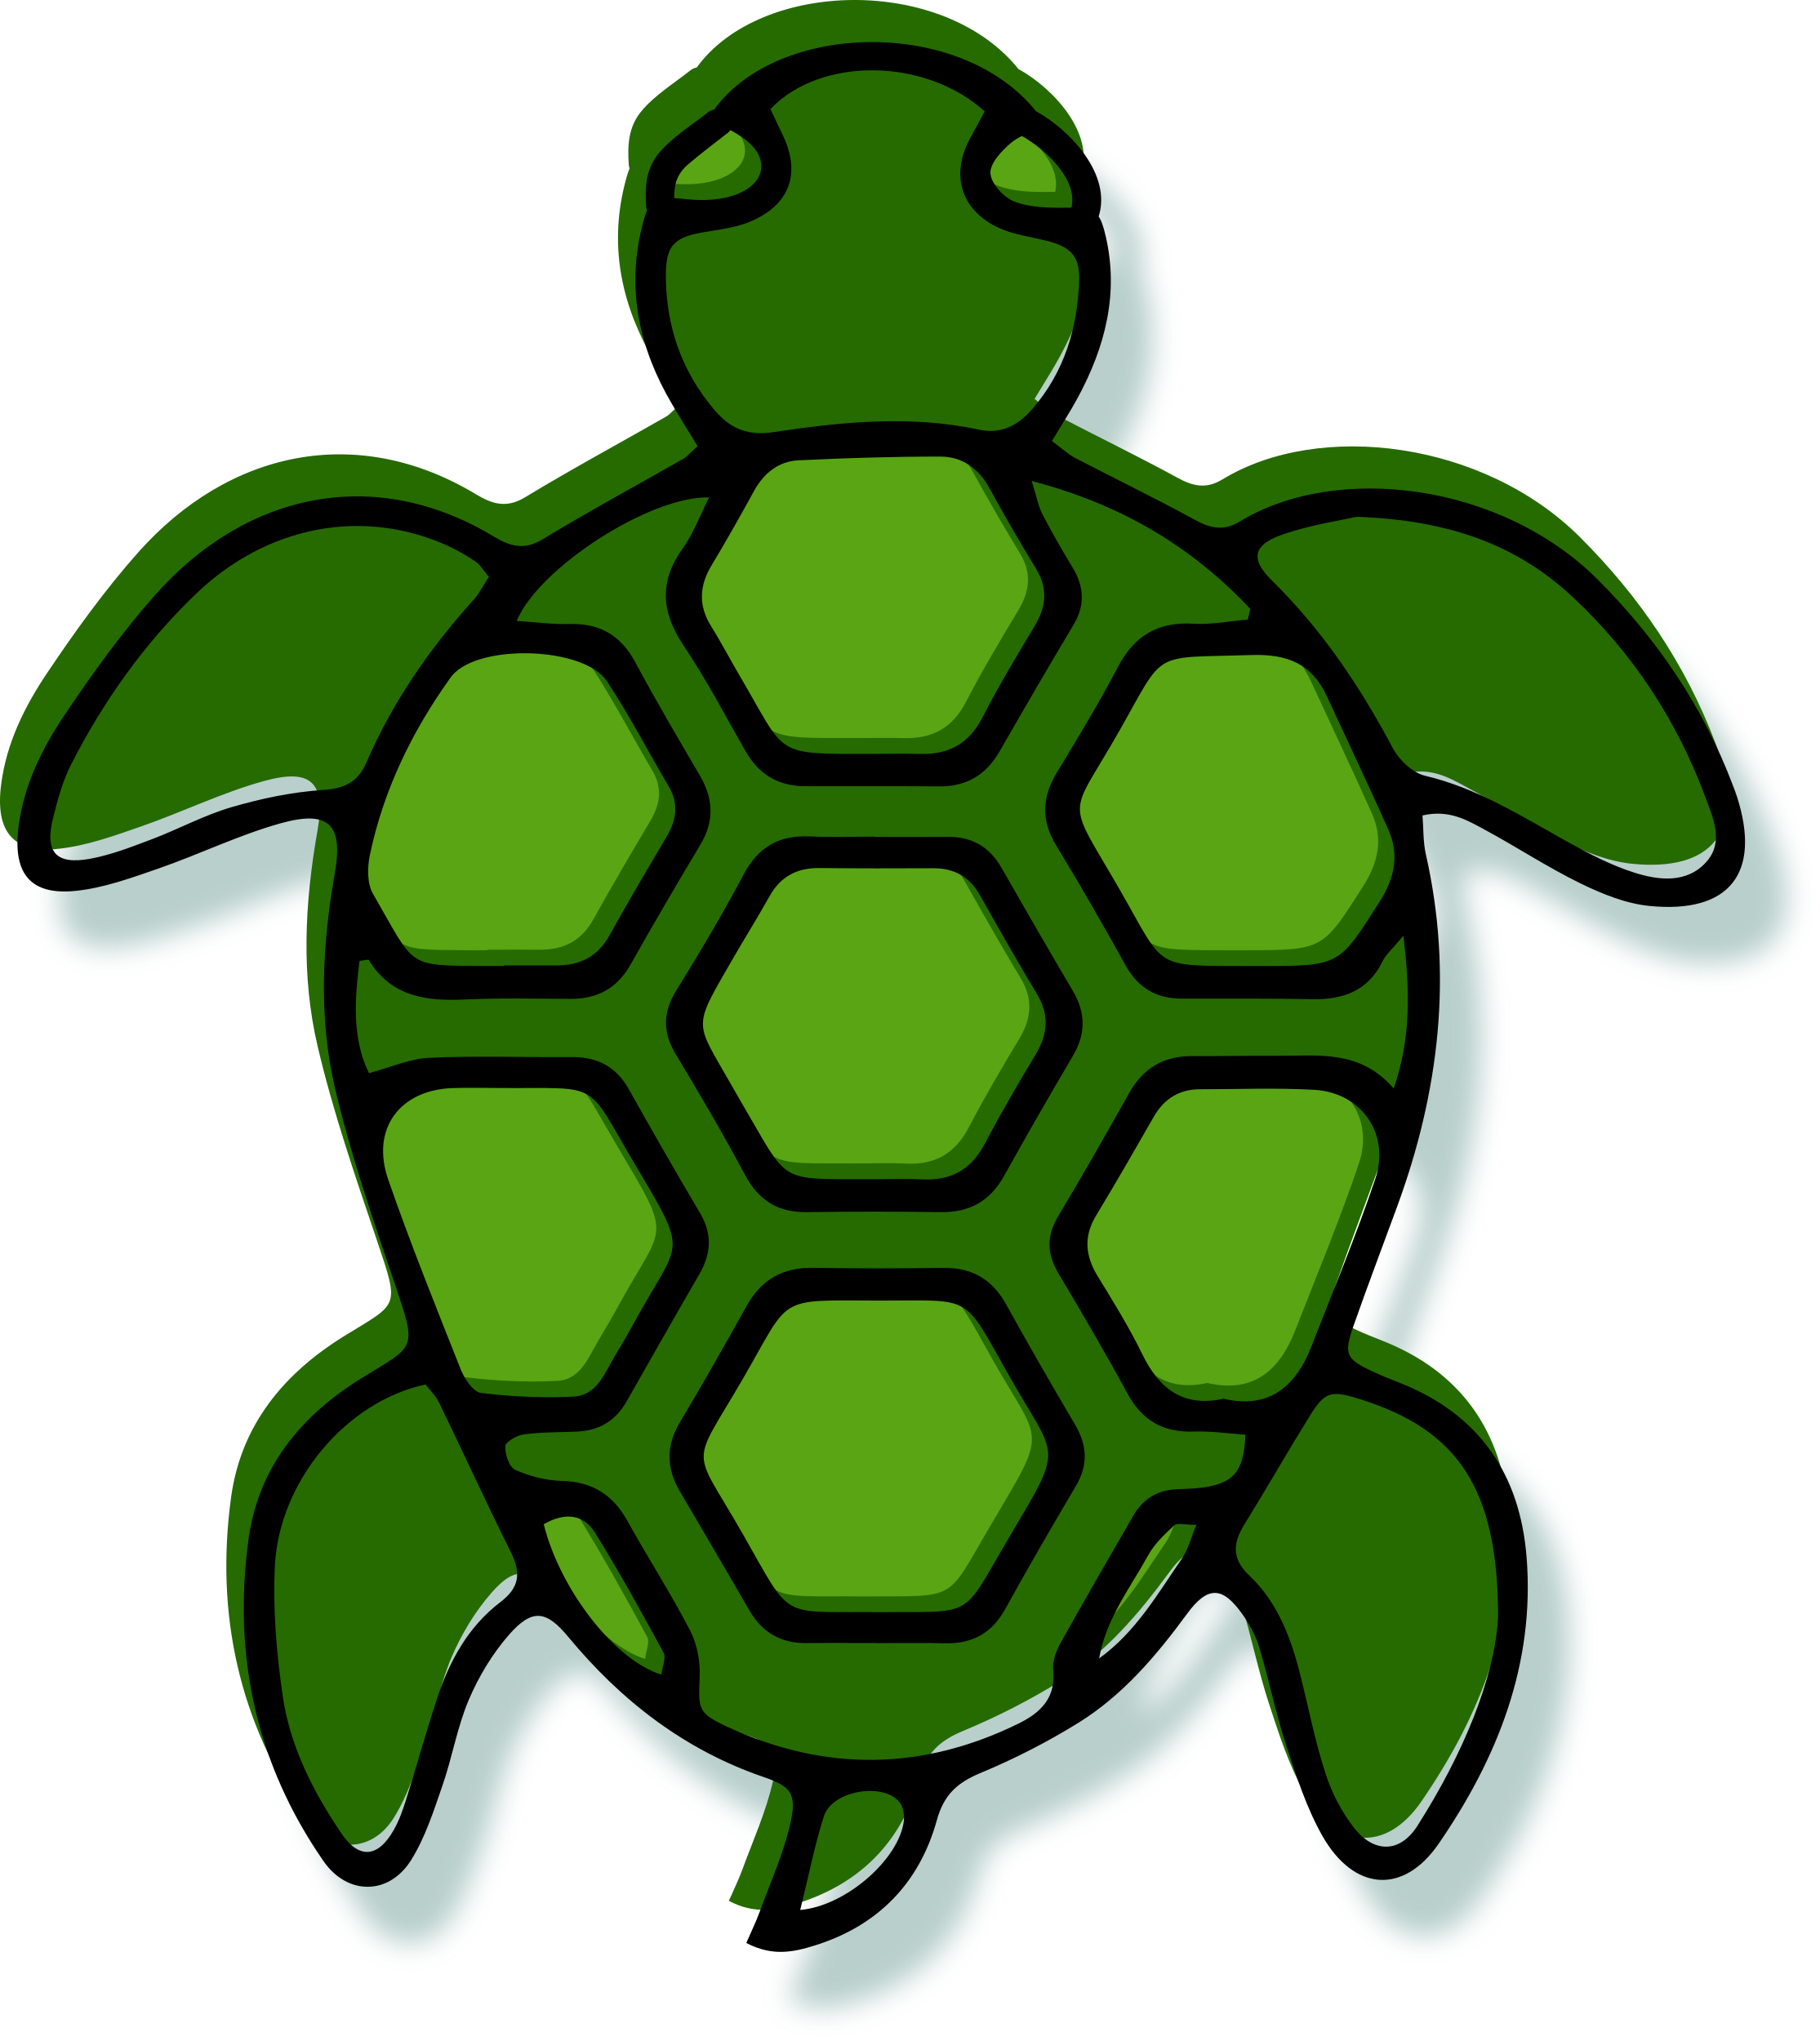
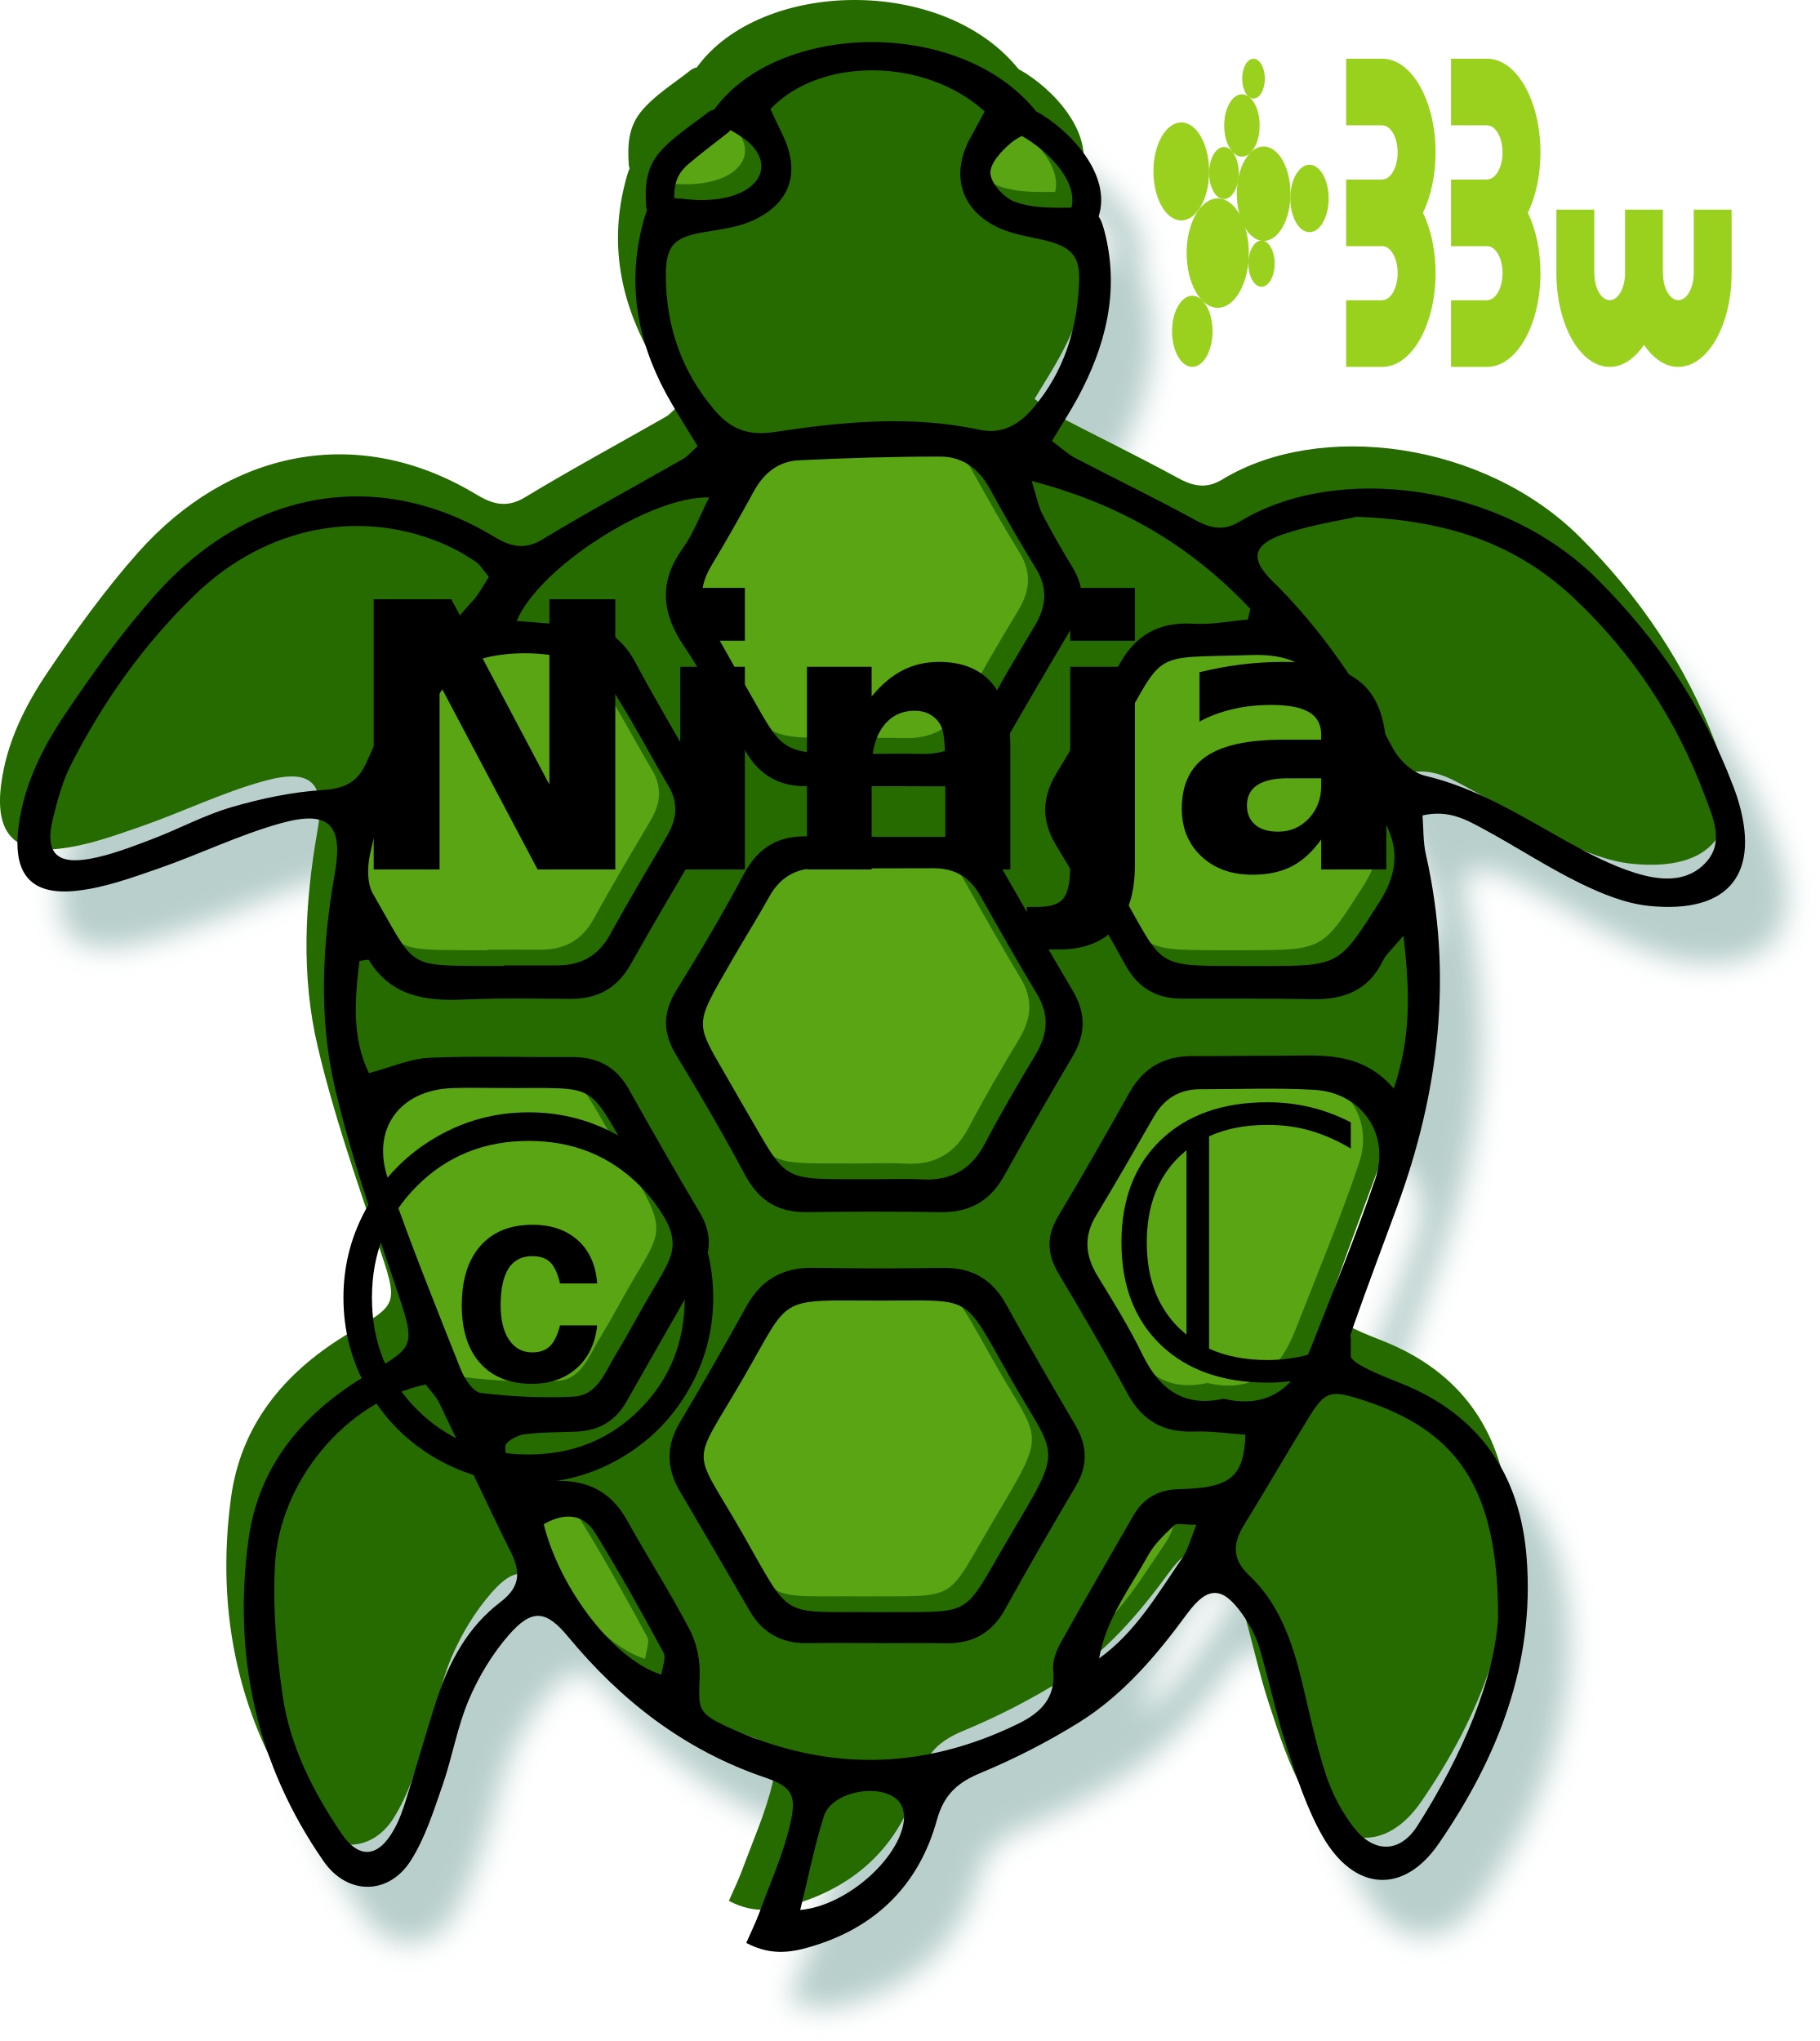
<svg xmlns="http://www.w3.org/2000/svg" version="1.1" id="Layer_1" x="0px" y="0px" viewBox="0 0 446.261 500.666" xml:space="preserve" width="446.261" height="500.666">
  <defs id="defs1073">
    <filter style="color-interpolation-filters:sRGB" id="filter1488" x="-0.019" width="1.038" y="-0.017" height="1.034">
      <feGaussianBlur stdDeviation="3.346" id="feGaussianBlur1490" />
    </filter>
  </defs>
  <style type="text/css" id="style996">
	.st0{fill:#256B00;}
	.st1{fill:#11C968;}
</style>
  <path d="m 436.276,209.335 c -0.3,-0.95 -0.66,-1.88 -1.02,-2.82 -7.31,-19.31 -18.56,-35.93 -33.19,-50.55 -23.64,-23.62 -63.96,-28.69 -87.73,-14.23 -4.02,2.45 -7.23,1.7 -11.1,-0.41 -9.62,-5.27 -19.52,-10.03 -29.24,-15.13 -1.93,-1 -3.57,-2.57 -5.77,-4.19 2.37,-3.95 4.54,-7.26 6.41,-10.74 6.65,-12.38 10.04,-25.4 6.8,-39.47 -0.53,-2.27 -1.03,-3.81 -1.75,-4.86 3.24,-10.25 -6.89,-21.05 -15.07,-25.66 -0.09,-0.05 -0.17,-0.07 -0.26,-0.12 -18.58,-23.17 -63.36,-22.01 -78.96,-0.47 -0.53,0.11 -1.07,0.33 -1.57,0.73 -4.02,3.18 -8.94,6.19 -12.18,10.21 -3.05,3.77 -3.28,8.26 -2.94,12.93 0.03,0.34 0.1,0.64 0.19,0.92 -0.44,1.06 -0.84,2.45 -1.28,4.26 -3.75,15.41 -0.52,29.72 7.4,43.17 1.99,3.38 4.07,6.7 6.31,10.37 -1.98,1.78 -2.63,2.6 -3.46,3.07 -11.55,6.6 -23.26,12.93 -34.63,19.82 -4.57,2.76 -8.08,1.6 -12,-0.76 -29.24,-17.62 -60.71,-10.67 -82.88,14.28 -8.15,9.17 -15.39,19.25 -22.24,29.45 -5.56,8.28 -10.05,17.26 -11.35,27.49 -1.46,11.49 2.87,16.96 14.22,15.72 6.83,-0.74 13.54,-3.19 20.1,-5.46 10.06,-3.49 19.73,-8.24 29.94,-11.09 11.89,-3.33 15.43,0.27 13.31,12.28 -3.1,17.59 -4.01,35.32 0.04,52.65 3.77,16.15 9.23,31.94 14.55,47.69 5.69,16.81 5.33,15.23 -8.06,23.52 -14.78,9.14 -25.3,21.8 -27.71,39.6 -3.86,28.56 1.92,55.05 18.43,78.86 5.8,8.37 15.99,8.42 21.44,-0.25 3.48,-5.54 5.53,-12.05 7.71,-18.31 2.39,-6.91 3.6,-14.29 6.43,-20.99 2.42,-5.71 5.79,-11.31 9.87,-15.98 5.64,-6.45 9.09,-6.12 14.53,0.46 13.03,15.74 28.56,27.79 48.12,34.47 6.7,2.29 8,4.19 6.37,11.36 -1.67,7.37 -4.85,14.4 -7.46,21.54 -0.95,2.58 -2.17,5.05 -3.34,7.75 6.4,3.38 11.63,2.23 16.69,0.66 15.52,-4.83 25.76,-15.26 30.05,-30.78 1.74,-6.29 5.06,-9.23 10.78,-11.61 8.26,-3.42 16.32,-7.55 23.91,-12.26 10.9,-6.76 19.12,-16.44 26.66,-26.73 5.12,-6.98 8.76,-6.83 13.72,0.24 1.69,2.42 3.18,5.17 4.03,7.98 2.38,7.98 4.04,16.18 6.62,24.08 2.48,7.55 4.96,15.3 8.86,22.15 7.68,13.51 19.82,14.55 28.51,1.9 14.43,-20.99 23.64,-44.08 21.56,-70.25 -1.62,-20.39 -11.61,-35.06 -31,-42.75 -2.17,-0.85 -4.35,-1.7 -6.46,-2.69 -6.92,-3.21 -7.47,-4.25 -4.94,-11.49 3.42,-9.74 7.1,-19.4 10.65,-29.1 10.32,-28.15 13.76,-56.86 7.04,-86.42 -0.69,-3.06 -0.56,-6.31 -0.82,-9.54 6.48,-1.49 10.89,1.14 15.2,3.47 7.92,4.27 15.47,9.25 23.53,13.19 5.3,2.59 11.13,4.97 16.91,5.55 19.68,1.97 27.48,-8.04 21.52,-26.71 z m -210.81,199.96 c -24.43,-0.26 -20.73,2.41 -33.18,-19.38 -12.52,-21.91 -12.82,-15.49 0.29,-38.11 11.82,-20.4 7.84,-18.98 33.4,-18.93 23.03,0.04 20.24,-2.01 31.72,18.36 11.92,21.14 13.78,16.44 -0.21,40.16 -11.65,19.74 -7.82,17.71 -32.02,17.9 z m -30.34,-275 c 2.43,-4.43 6.03,-7.33 10.99,-7.57 11.57,-0.56 23.16,-0.92 34.74,-0.91 5.3,0 9.35,2.84 12,7.66 3.68,6.7 7.49,13.33 11.47,19.85 2.96,4.85 2.52,9.31 -0.31,14.02 -4.44,7.41 -8.9,14.83 -12.85,22.51 -3.32,6.44 -8.32,9.12 -15.3,8.9 -3.66,-0.11 -7.31,-0.01 -10.97,-0.01 -25.38,-0.01 -21.43,0.9 -33.28,-19.2 -2.36,-4.01 -4.51,-8.15 -6.97,-12.09 -3.17,-5.08 -2.94,-9.92 0.1,-14.97 3.6,-5.98 7.03,-12.07 10.38,-18.19 z m 56.67,160.03 c -3.34,6.35 -8.28,9.18 -15.36,8.81 -3.99,-0.21 -7.99,-0.04 -11.99,-0.04 -24,-0.12 -20.35,1.57 -32.46,-18.97 -0.84,-1.44 -1.66,-2.89 -2.48,-4.34 -8.95,-15.71 -9.51,-13.44 0.33,-30.55 2.98,-5.2 6.18,-10.27 9.09,-15.51 2.72,-4.88 6.75,-7.03 12.27,-6.97 9.32,0.11 18.65,0.09 27.97,0.05 5.14,-0.02 8.88,2.12 11.43,6.62 4.58,8.12 9.16,16.24 13.97,24.23 3.13,5.2 2.63,9.95 -0.4,14.98 -4.3,7.12 -8.5,14.32 -12.37,21.69 z m 83.86,-109.74 c 5,10.86 10.14,21.66 15.03,32.57 2.8,6.27 1.67,11.98 -2.09,17.89 -9.93,15.58 -9.72,15.72 -28.49,15.75 -1,0 -2,0 -3,0 -24.56,-0.11 -20.8,1.11 -32.43,-19.06 -13.13,-22.77 -12.38,-16.71 -0.11,-38.28 11.68,-20.52 7.6,-18.14 32.54,-18.95 8.77,-0.28 14.86,2.09 18.55,10.08 z M 258.246,48.835 c 0.79,-0.66 1.69,-1.18 2.64,-1.65 0.07,0.04 0.13,0.09 0.2,0.13 5.33,3.01 13.64,10.46 11.93,17.46 -0.42,0 -0.86,0 -1.33,0.01 -4.24,0.04 -8.77,-0.03 -12.63,-1.5 -2.6,-0.99 -5.74,-4.41 -5.9,-6.92 -0.16,-2.44 2.77,-5.6 5.09,-7.53 z m -79.15,5.22 c 3.13,-2.67 6.45,-5.14 9.68,-7.69 0.25,-0.2 0.45,-0.41 0.61,-0.62 1.03,0.59 2.05,1.19 3.02,1.86 6.38,4.41 6.09,10.75 -1.12,13.75 -3.74,1.56 -8.42,1.79 -12.55,1.36 -1.19,-0.13 -2.22,-0.23 -3.13,-0.3 -0.06,-3.3 0.56,-5.86 3.49,-8.36 z m -19.99,126.91 c 5.47,8.32 10.09,17.2 15.15,25.8 2.48,4.22 1.9,8.19 -0.48,12.23 -4.73,8.02 -9.49,16.03 -13.99,24.18 -2.9,5.27 -7.24,7.51 -13.04,7.48 -4.33,-0.02 -8.65,0 -12.97,0 0,0.04 0,0.09 0,0.14 -1.67,0 -3.33,0.01 -4.99,-0.01 -19.12,-0.15 -16.59,0.45 -27.08,-17.71 -1.46,-2.51 -1.4,-6.5 -0.76,-9.53 3.33,-15.85 10.25,-30.16 19.64,-43.3 0.19,-0.27 0.39,-0.54 0.61,-0.79 6.61,-7.76 32.31,-7.03 37.91,1.51 z m -53.67,122.19 c -4.3,-12.39 2.8,-21.96 15.76,-22.41 3.99,-0.15 7.99,-0.03 11.99,-0.03 24.8,0.17 20.46,-2.07 32.66,18.52 13.54,22.86 11.27,18.31 0.26,38.44 -1.6,2.92 -3.27,5.81 -4.99,8.66 -2.56,4.23 -4.43,9.79 -10.17,10.09 -7.56,0.4 -15.23,0.01 -22.75,-0.89 -1.88,-0.23 -4.03,-3.46 -4.95,-5.75 -6.14,-15.46 -12.37,-30.91 -17.81,-46.63 z m 67,121.47 c -11.39,-3.5 -24.82,-20.73 -28.86,-36.89 5.36,-3.08 9.82,-2.39 12.63,2.14 5.93,9.57 11.39,19.44 16.75,29.35 0.7,1.29 -0.29,3.5 -0.52,5.4 z m 127.74,-28.57 c -6.02,8.74 -11.35,18.1 -20.37,24.59 1.69,-9.68 7.56,-17.2 12.05,-25.34 1.54,-2.79 4.03,-5.12 6.39,-7.33 0.67,-0.63 2.43,-0.1 5.42,-0.1 -1.37,3.29 -2.01,6.03 -3.49,8.18 z m 47.37,-93.03 c -4.68,13.87 -10.32,27.42 -15.66,41.07 -3.84,9.81 -10.33,15.48 -21.56,12.85 -9.84,2.18 -15.79,-2.39 -19.94,-10.91 -3.2,-6.58 -7.08,-12.84 -10.91,-19.09 -3.07,-5.03 -3.54,-9.8 -0.39,-14.99 4.85,-7.98 9.48,-16.08 14.12,-24.18 2.56,-4.45 6.29,-6.75 11.42,-6.75 9.33,0.01 18.69,-0.39 27.99,0.15 11.53,0.68 18.65,10.82 14.93,21.85 z" id="path1006" style="fill:#256b62;fill-opacity:0.326;filter:url(#filter1488)" />
  <path class="st0" d="m 421.794,185.186 c -0.3,-0.95 -0.67,-1.88 -1.02,-2.82 -7.31,-19.32 -18.56,-35.93 -33.2,-50.55 -23.63,-23.62 -63.95,-28.69 -87.72,-14.23 -4.03,2.45 -7.24,1.7 -11.1,-0.42 -9.63,-5.26 -19.53,-10.03 -29.25,-15.12 -1.93,-1.01 -3.56,-2.57 -5.76,-4.19 2.37,-3.95 4.53,-7.27 6.4,-10.75 6.66,-12.38 10.05,-25.39 6.8,-39.46 -0.52,-2.27 -1.03,-3.81 -1.74,-4.87 3.24,-10.24 -6.9,-21.04 -15.07,-25.65 -0.09,-0.05 -0.18,-0.08 -0.27,-0.12 -18.58,-23.17 -63.36,-22.02 -78.96,-0.47 -0.53,0.11 -1.06,0.33 -1.57,0.73 -4.02,3.18 -8.93,6.19 -12.17,10.2 -3.05,3.78 -3.28,8.27 -2.94,12.94 0.02,0.33 0.09,0.63 0.19,0.92 -0.45,1.06 -0.84,2.44 -1.28,4.26 -3.75,15.4 -0.52,29.72 7.4,43.17 1.99,3.37 4.07,6.69 6.31,10.37 -1.99,1.78 -2.63,2.59 -3.47,3.07 -11.55,6.6 -23.26,12.93 -34.63,19.81 -4.57,2.77 -8.08,1.6 -11.99,-0.75 -29.25,-17.62 -60.71,-10.67 -82.88,14.27 -8.15,9.18 -15.39,19.26 -22.25,29.46 -5.56,8.27 -10.04,17.26 -11.35,27.49 -1.46,11.48 2.87,16.96 14.23,15.72 6.82,-0.75 13.54,-3.19 20.1,-5.47 10.05,-3.49 19.72,-8.23 29.93,-11.08 11.89,-3.33 15.44,0.26 13.31,12.28 -3.1,17.59 -4.01,35.32 0.04,52.64 3.78,16.16 9.24,31.95 14.56,47.69 5.68,16.82 5.32,15.24 -8.07,23.52 -14.77,9.15 -25.3,21.8 -27.71,39.61 -3.86,28.55 1.92,55.05 18.43,78.86 5.81,8.37 16,8.42 21.44,-0.25 3.49,-5.54 5.54,-12.05 7.71,-18.31 2.4,-6.92 3.6,-14.29 6.44,-20.99 2.42,-5.72 5.78,-11.32 9.86,-15.98 5.65,-6.45 9.09,-6.12 14.54,0.46 13.03,15.74 28.56,27.79 48.11,34.46 6.71,2.29 8.01,4.2 6.38,11.37 -1.67,7.36 -4.85,14.4 -7.47,21.54 -0.94,2.58 -2.16,5.05 -3.33,7.74 6.4,3.39 11.62,2.24 16.69,0.66 15.52,-4.82 25.76,-15.25 30.05,-30.77 1.73,-6.29 5.06,-9.23 10.78,-11.61 8.25,-3.42 16.31,-7.55 23.91,-12.26 10.9,-6.76 19.11,-16.44 26.66,-26.73 5.11,-6.98 8.75,-6.84 13.71,0.24 1.7,2.42 3.19,5.16 4.03,7.98 2.38,7.98 4.04,16.18 6.63,24.08 2.47,7.55 4.95,15.3 8.85,22.15 7.68,13.51 19.82,14.54 28.52,1.9 14.43,-20.99 23.63,-44.08 21.55,-70.25 -1.62,-20.39 -11.6,-35.06 -31,-42.75 -2.16,-0.86 -4.34,-1.71 -6.45,-2.69 -6.93,-3.21 -7.48,-4.25 -4.94,-11.49 3.42,-9.75 7.1,-19.4 10.65,-29.1 10.32,-28.16 13.75,-56.86 7.04,-86.42 -0.7,-3.06 -0.57,-6.31 -0.82,-9.54 6.48,-1.5 10.88,1.13 15.2,3.46 7.91,4.28 15.46,9.26 23.53,13.2 5.3,2.59 11.12,4.96 16.91,5.54 19.68,1.98 27.48,-8.03 21.52,-26.7 z" id="path1012" style="fill:#256b00" />
  <g id="g1060" transform="translate(-617.5389,-140.7185)" style="fill:#71be1c;fill-opacity:0.687">
    <path class="st1" d="m 954,340.18 c 2.81,6.26 1.68,11.98 -2.09,17.89 -9.93,15.58 -9.71,15.72 -28.48,15.74 -1,0.01 -2,0.01 -3,0.01 -24.56,-0.11 -20.8,1.11 -32.43,-19.06 -13.13,-22.77 -12.38,-16.72 -0.11,-38.28 11.68,-20.52 7.59,-18.14 32.54,-18.95 8.77,-0.28 14.85,2.08 18.54,10.08 5.01,10.86 10.15,21.65 15.03,32.57 z" id="path1038" style="fill:#71be1c;fill-opacity:0.687" />
    <path class="st1" d="m 935.93,404.2 c 11.53,0.68 18.65,10.82 14.94,21.84 -4.68,13.88 -10.33,27.43 -15.67,41.08 -3.83,9.81 -10.32,15.48 -21.55,12.85 -9.85,2.18 -15.79,-2.39 -19.94,-10.91 -3.21,-6.58 -7.08,-12.85 -10.91,-19.1 -3.08,-5.02 -3.55,-9.79 -0.39,-14.98 4.84,-7.98 9.47,-16.09 14.12,-24.18 2.55,-4.45 6.28,-6.76 11.42,-6.75 9.33,0 18.68,-0.39 27.98,0.15 z" id="path1040" style="fill:#71be1c;fill-opacity:0.687" />
    <path class="st1" d="m 906.98,510.9 c -1.36,3.29 -2,6.02 -3.49,8.18 -6.01,8.74 -11.34,18.1 -20.36,24.59 1.68,-9.68 7.56,-17.21 12.05,-25.35 1.53,-2.78 4.02,-5.11 6.39,-7.33 0.67,-0.62 2.43,-0.09 5.41,-0.09 z" id="path1042" style="fill:#71be1c;fill-opacity:0.687" />
    <path class="st1" d="m 864.4,170.34 c 5.33,3.01 13.65,10.46 11.94,17.46 -0.42,0 -0.86,0 -1.33,0 -4.24,0.05 -8.78,-0.02 -12.63,-1.49 -2.61,-0.99 -5.74,-4.41 -5.91,-6.93 -0.15,-2.43 2.77,-5.59 5.1,-7.53 0.79,-0.65 1.69,-1.18 2.64,-1.65 0.07,0.05 0.12,0.1 0.19,0.14 z" id="path1044" style="fill:#71be1c;fill-opacity:0.687" />
    <path class="st1" d="m 867.88,380.67 c 3.14,5.21 2.63,9.96 -0.4,14.98 -4.3,7.13 -8.5,14.33 -12.36,21.69 -3.34,6.36 -8.28,9.18 -15.37,8.82 -3.98,-0.21 -7.99,-0.04 -11.98,-0.04 -24,-0.12 -20.36,1.57 -32.46,-18.98 -0.85,-1.43 -1.66,-2.88 -2.49,-4.33 -8.94,-15.72 -9.5,-13.45 0.33,-30.56 2.99,-5.19 6.19,-10.27 9.1,-15.5 2.72,-4.89 6.75,-7.04 12.27,-6.97 9.32,0.11 18.64,0.08 27.96,0.05 5.14,-0.02 8.89,2.12 11.43,6.62 4.58,8.12 9.17,16.24 13.97,24.22 z" id="path1046" style="fill:#71be1c;fill-opacity:0.687" />
    <path class="st1" d="m 867.65,276.35 c 2.96,4.85 2.51,9.3 -0.31,14.02 -4.45,7.41 -8.9,14.83 -12.86,22.51 -3.31,6.44 -8.31,9.11 -15.3,8.9 -3.65,-0.11 -7.31,-0.02 -10.97,-0.02 -25.38,0 -21.43,0.91 -33.27,-19.19 -2.36,-4.01 -4.51,-8.15 -6.97,-12.09 -3.18,-5.08 -2.95,-9.92 0.1,-14.98 3.6,-5.97 7.02,-12.06 10.38,-18.18 2.42,-4.43 6.02,-7.33 10.99,-7.57 11.57,-0.56 23.15,-0.92 34.74,-0.92 5.3,0.01 9.34,2.84 11.99,7.67 3.69,6.7 7.5,13.33 11.48,19.85 z" id="path1048" style="fill:#71be1c;fill-opacity:0.687" />
    <path class="st1" d="m 861.02,474.26 c 11.91,21.13 13.78,16.44 -0.22,40.15 -11.65,19.74 -7.81,17.72 -32.02,17.91 -24.42,-0.26 -20.73,2.4 -33.17,-19.38 -12.52,-21.91 -12.82,-15.49 0.28,-38.12 11.82,-20.4 7.85,-18.97 33.41,-18.92 23.02,0.04 20.23,-2.01 31.72,18.36 z" id="path1050" style="fill:#71be1c;fill-opacity:0.687" />
    <path class="st1" d="m 795.72,170.63 c 6.38,4.4 6.09,10.75 -1.11,13.75 -3.75,1.56 -8.43,1.79 -12.55,1.35 -1.2,-0.12 -2.22,-0.22 -3.14,-0.29 -0.05,-3.31 0.57,-5.86 3.5,-8.36 3.12,-2.67 6.45,-5.14 9.67,-7.69 0.25,-0.2 0.45,-0.41 0.62,-0.63 1.03,0.59 2.04,1.2 3.01,1.87 z" id="path1052" style="fill:#71be1c;fill-opacity:0.687" />
    <path class="st1" d="m 777.57,329.79 c 2.49,4.22 1.91,8.19 -0.48,12.23 -4.73,8.02 -9.49,16.02 -13.98,24.18 -2.91,5.27 -7.24,7.51 -13.05,7.48 -4.32,-0.02 -8.64,0 -12.97,0 0,0.04 0,0.09 0,0.13 -1.66,0 -3.32,0.01 -4.99,0 -19.11,-0.15 -16.58,0.45 -27.08,-17.71 -1.45,-2.52 -1.4,-6.5 -0.76,-9.54 3.34,-15.84 10.25,-30.15 19.64,-43.29 0.2,-0.27 0.4,-0.54 0.61,-0.79 6.61,-7.76 32.32,-7.03 37.92,1.5 5.47,8.33 10.09,17.21 15.14,25.81 z" id="path1054" style="fill:#71be1c;fill-opacity:0.687" />
    <path class="st1" d="m 776.27,542.24 c 0.71,1.3 -0.29,3.51 -0.51,5.41 -11.4,-3.5 -24.83,-20.73 -28.86,-36.89 5.36,-3.08 9.82,-2.39 12.63,2.14 5.92,9.57 11.38,19.44 16.74,29.34 z" id="path1056" style="fill:#71be1c;fill-opacity:0.687" />
    <path class="st1" d="m 769.16,422.25 c 13.55,22.87 11.27,18.32 0.26,38.45 -1.6,2.92 -3.27,5.81 -4.99,8.66 -2.55,4.22 -4.42,9.78 -10.16,10.09 -7.57,0.4 -15.23,0.01 -22.75,-0.89 -1.89,-0.23 -4.04,-3.46 -4.95,-5.75 -6.15,-15.47 -12.38,-30.91 -17.82,-46.63 -4.29,-12.39 2.81,-21.96 15.76,-22.42 4,-0.14 8,-0.02 11.99,-0.02 24.8,0.17 20.47,-2.07 32.66,18.51 z" id="path1058" style="fill:#71be1c;fill-opacity:0.687" />
  </g>
  <g id="g1068" transform="translate(-613.5589,-136.2286)">
    <path d="m 1039.62,331.74 c -0.3,-0.95 -0.67,-1.88 -1.02,-2.82 -7.31,-19.32 -18.56,-35.93 -33.19,-50.55 -23.64,-23.62 -63.96,-28.69 -87.73,-14.23 -4.02,2.45 -7.24,1.7 -11.1,-0.42 -9.62,-5.27 -19.52,-10.03 -29.25,-15.12 -1.93,-1.01 -3.57,-2.57 -5.76,-4.19 2.36,-3.95 4.53,-7.27 6.4,-10.74 6.65,-12.38 10.05,-25.4 6.8,-39.46 -0.53,-2.28 -1.03,-3.82 -1.74,-4.87 3.24,-10.25 -6.9,-21.05 -15.07,-25.66 -0.09,-0.05 -0.18,-0.07 -0.26,-0.12 -18.58,-23.17 -63.36,-22.02 -78.96,-0.47 -0.53,0.11 -1.07,0.33 -1.57,0.73 -4.02,3.18 -8.94,6.19 -12.18,10.2 -3.05,3.78 -3.28,8.26 -2.94,12.94 0.02,0.33 0.1,0.63 0.19,0.92 -0.44,1.06 -0.84,2.45 -1.28,4.26 -3.75,15.41 -0.52,29.72 7.4,43.17 1.99,3.38 4.07,6.7 6.31,10.37 -1.98,1.78 -2.63,2.59 -3.46,3.07 -11.55,6.59 -23.26,12.92 -34.63,19.81 -4.57,2.77 -8.08,1.6 -11.99,-0.76 -29.25,-17.62 -60.71,-10.67 -82.88,14.28 -8.15,9.17 -15.39,19.25 -22.25,29.45 -5.56,8.27 -10.05,17.26 -11.35,27.49 -1.46,11.48 2.87,16.96 14.22,15.72 6.82,-0.74 13.54,-3.19 20.1,-5.46 10.05,-3.49 19.72,-8.23 29.94,-11.09 11.89,-3.32 15.43,0.27 13.31,12.29 -3.1,17.58 -4.01,35.31 0.04,52.64 3.78,16.15 9.24,31.94 14.56,47.69 5.68,16.82 5.32,15.23 -8.07,23.52 -14.78,9.15 -25.3,21.8 -27.71,39.61 -3.86,28.55 1.92,55.05 18.43,78.86 5.8,8.37 15.99,8.42 21.44,-0.25 3.48,-5.54 5.54,-12.05 7.71,-18.31 2.4,-6.91 3.6,-14.29 6.44,-20.99 2.42,-5.72 5.79,-11.32 9.86,-15.98 5.64,-6.45 9.09,-6.12 14.53,0.46 13.03,15.74 28.56,27.79 48.11,34.47 6.71,2.29 8.01,4.2 6.38,11.36 -1.67,7.37 -4.85,14.4 -7.47,21.54 -0.94,2.58 -2.16,5.05 -3.33,7.74 6.4,3.38 11.62,2.23 16.69,0.66 15.52,-4.82 25.76,-15.26 30.05,-30.78 1.74,-6.29 5.06,-9.23 10.78,-11.6 8.25,-3.43 16.31,-7.56 23.91,-12.26 10.9,-6.76 19.11,-16.44 26.66,-26.73 5.11,-6.98 8.76,-6.83 13.71,0.24 1.7,2.42 3.19,5.17 4.03,7.99 2.38,7.97 4.04,16.18 6.63,24.08 2.47,7.55 4.96,15.3 8.85,22.15 7.68,13.51 19.82,14.55 28.52,1.9 14.43,-20.99 23.64,-44.08 21.56,-70.25 -1.62,-20.39 -11.61,-35.07 -31,-42.75 -2.17,-0.86 -4.34,-1.71 -6.46,-2.69 -6.92,-3.21 -7.47,-4.26 -4.94,-11.49 3.42,-9.75 7.1,-19.4 10.65,-29.1 10.32,-28.16 13.75,-56.86 7.04,-86.42 -0.69,-3.06 -0.56,-6.31 -0.82,-9.53 6.48,-1.5 10.89,1.13 15.2,3.46 7.91,4.27 15.46,9.26 23.53,13.2 5.3,2.59 11.13,4.96 16.91,5.54 19.68,1.96 27.47,-8.05 21.52,-26.72 z M 861.59,171.23 c 0.79,-0.66 1.69,-1.18 2.64,-1.65 0.07,0.04 0.12,0.1 0.19,0.14 5.33,3.01 13.64,10.46 11.93,17.46 -0.42,0 -0.86,0 -1.33,0 -4.24,0.05 -8.78,-0.02 -12.63,-1.49 -2.61,-0.99 -5.74,-4.42 -5.91,-6.93 -0.15,-2.44 2.78,-5.59 5.11,-7.53 z m -79.16,5.23 c 3.13,-2.67 6.45,-5.14 9.68,-7.69 0.25,-0.2 0.45,-0.41 0.62,-0.63 1.03,0.59 2.04,1.2 3.01,1.87 6.38,4.4 6.09,10.74 -1.12,13.74 -3.75,1.56 -8.43,1.79 -12.55,1.36 -1.19,-0.13 -2.22,-0.23 -3.14,-0.29 -0.04,-3.31 0.58,-5.87 3.5,-8.36 z m -5.56,27.59 c -0.05,-7.79 2.07,-9.69 9.82,-10.95 3.9,-0.64 8,-1.17 11.53,-2.79 9.42,-4.32 11.76,-11.98 7.13,-21.36 -1,-2.03 -1.94,-4.1 -2.82,-5.97 12.22,-12.86 37.93,-12.67 52.55,0.58 -1.11,2.05 -2.31,4.29 -3.53,6.51 -5.02,9.17 -2.23,18.02 7.38,22.23 3.3,1.44 7.01,1.97 10.57,2.8 6.58,1.53 8.97,3.76 8.75,9.99 -0.41,11.57 -3.6,22.26 -11.34,31.3 -3.53,4.12 -7.68,6.42 -13.15,5.25 -16.93,-3.64 -33.81,-1.92 -50.63,0.61 -5.93,0.89 -10.27,-0.74 -14.11,-5.19 -8.21,-9.52 -12.07,-20.62 -12.15,-33.01 z m 90.8,71.68 c 2.96,4.85 2.51,9.3 -0.31,14.02 -4.44,7.41 -8.9,14.83 -12.85,22.51 -3.32,6.44 -8.32,9.12 -15.3,8.91 -3.65,-0.11 -7.31,-0.02 -10.97,-0.02 -25.38,0 -21.43,0.91 -33.28,-19.19 -2.36,-4.01 -4.51,-8.15 -6.97,-12.09 -3.17,-5.08 -2.94,-9.92 0.1,-14.97 3.6,-5.98 7.03,-12.06 10.38,-18.18 2.43,-4.43 6.02,-7.34 10.99,-7.58 11.57,-0.56 23.16,-0.92 34.74,-0.91 5.3,0 9.34,2.84 12,7.66 3.67,6.68 7.48,13.32 11.47,19.84 z m -174.93,54.29 c -7.53,0.49 -15.12,2.09 -22.39,4.21 -6.68,1.94 -12.91,5.35 -19.45,7.83 -4.97,1.88 -10.01,3.86 -15.19,4.82 -8.43,1.55 -11.2,-1.59 -9.16,-9.89 1.11,-4.5 2.35,-9.11 4.44,-13.21 7.92,-15.54 17.95,-29.67 30.53,-41.78 17.54,-16.89 41.13,-21.28 61.84,-11.9 2.41,1.09 4.72,2.48 6.92,3.95 1.04,0.7 1.71,1.94 3.19,3.7 -1.49,2.27 -2.37,4.08 -3.67,5.52 -10.79,11.96 -19.89,25.06 -26.3,39.87 -2.15,4.94 -5.34,6.53 -10.76,6.88 z m 69.71,-26.66 c 5.47,8.32 10.09,17.2 15.14,25.8 2.48,4.22 1.9,8.19 -0.48,12.23 -4.73,8.02 -9.49,16.03 -13.98,24.18 -2.91,5.27 -7.24,7.51 -13.05,7.48 -4.32,-0.02 -8.65,0 -12.97,0 0,0.05 0,0.09 0,0.14 -1.66,0 -3.33,0.01 -4.99,0 -19.12,-0.15 -16.58,0.45 -27.08,-17.71 -1.46,-2.52 -1.4,-6.5 -0.76,-9.54 3.33,-15.84 10.25,-30.15 19.64,-43.29 0.19,-0.27 0.39,-0.54 0.61,-0.79 6.61,-7.76 32.31,-7.03 37.92,1.5 z m -53.68,122.2 c -4.29,-12.39 2.81,-21.96 15.76,-22.42 3.99,-0.14 7.99,-0.02 11.99,-0.02 24.8,0.16 20.47,-2.07 32.66,18.51 13.55,22.87 11.27,18.32 0.26,38.45 -1.6,2.92 -3.27,5.81 -4.99,8.65 -2.55,4.23 -4.42,9.79 -10.17,10.09 -7.56,0.4 -15.23,0.01 -22.75,-0.89 -1.89,-0.23 -4.04,-3.46 -4.95,-5.75 -6.14,-15.46 -12.37,-30.91 -17.81,-46.62 z m 27.55,103.65 c -7.95,6.04 -12.56,14.52 -15.61,23.83 -2.68,8.21 -5,16.54 -7.59,24.78 -0.79,2.52 -1.71,5.08 -3.01,7.36 -3.87,6.79 -8.51,7.16 -12.84,0.75 -6.95,-10.27 -12.58,-21.36 -14.37,-33.68 -1.53,-10.46 -2.42,-21.19 -1.93,-31.73 0.98,-20.97 17.58,-40.54 36.97,-44.67 1.04,1.37 2.5,2.77 3.33,4.48 5.94,12.26 11.62,24.65 17.68,36.84 2.47,5 1.94,8.56 -2.63,12.04 z m 39.46,17.81 c -11.4,-3.49 -24.82,-20.73 -28.86,-36.89 5.36,-3.08 9.82,-2.39 12.63,2.14 5.93,9.57 11.39,19.44 16.75,29.35 0.69,1.3 -0.3,3.51 -0.52,5.4 z m 59.47,35.85 c -1.07,9.24 -14.03,20.88 -25.42,21.88 2.07,-8.36 3.52,-15.83 5.81,-23.02 1.99,-6.23 14.48,-8.4 18.54,-3.43 0.9,1.1 1.24,3.08 1.07,4.57 z m 68.26,-64.41 c -6.02,8.74 -11.35,18.1 -20.37,24.59 1.68,-9.68 7.56,-17.2 12.05,-25.34 1.54,-2.79 4.03,-5.12 6.39,-7.33 0.67,-0.63 2.43,-0.1 5.42,-0.1 -1.37,3.29 -2,6.02 -3.49,8.18 z m 43.64,-39.01 c 23.7,7.48 33.86,21.53 33.85,53.42 -0.75,14.7 -8.56,33.64 -19.81,51.27 -4.25,6.66 -10.62,6.76 -15.56,0.41 -3.01,-3.86 -5.4,-8.49 -6.92,-13.15 -2.48,-7.58 -4.05,-15.45 -5.95,-23.22 -2.33,-9.51 -5.54,-18.63 -12.85,-25.54 -4.24,-4.01 -3.99,-7.86 -1.16,-12.43 5.43,-8.79 10.56,-17.76 15.99,-26.54 3.79,-6.12 5.24,-6.48 12.41,-4.22 z m 3.73,-54.03 c -4.68,13.88 -10.33,27.43 -15.66,41.08 -3.83,9.8 -10.32,15.48 -21.55,12.84 -9.85,2.18 -15.79,-2.39 -19.94,-10.91 -3.2,-6.58 -7.08,-12.84 -10.91,-19.09 -3.08,-5.02 -3.55,-9.79 -0.39,-14.99 4.84,-7.98 9.47,-16.08 14.12,-24.18 2.55,-4.45 6.29,-6.76 11.42,-6.75 9.33,0.01 18.69,-0.39 27.98,0.15 11.53,0.68 18.65,10.83 14.93,21.85 z m 4.53,-22.17 c -8.31,-9.61 -18.53,-7.98 -28.35,-8.04 -7,-0.04 -14,0.13 -20.99,0.08 -6.99,-0.05 -12.07,2.87 -15.52,9.01 -5.71,10.17 -11.48,20.31 -17.47,30.32 -2.91,4.86 -2.73,9.25 0.12,14.03 5.8,9.73 11.52,19.52 16.93,29.47 3.6,6.62 8.78,9.54 16.25,9.27 4.21,-0.15 8.45,0.49 12.65,0.78 -0.34,8.39 -2.5,11.41 -8.89,12.7 -2.59,0.52 -5.3,0.57 -7.96,0.68 -4.74,0.2 -8.27,2.37 -10.61,6.42 -6,10.39 -12.02,20.76 -17.85,31.24 -1.09,1.97 -2.06,4.48 -1.84,6.62 0.7,6.89 -3.06,10.52 -8.53,13.21 -23.65,11.6 -47.49,11.84 -71.33,0.81 -7.37,-3.41 -7.17,-4.31 -6.85,-12.3 0.15,-3.77 -0.62,-8.01 -2.34,-11.33 -4.75,-9.16 -10.36,-17.87 -15.38,-26.9 -3.58,-6.45 -8.65,-9.63 -16.12,-9.82 -3.85,-0.1 -7.87,-1.14 -11.39,-2.71 -1.48,-0.66 -2.56,-3.84 -2.45,-5.79 0.06,-1.09 2.84,-2.68 4.54,-2.91 4.27,-0.57 8.64,-0.5 12.96,-0.68 5.43,-0.22 9.52,-2.59 12.23,-7.36 5.92,-10.43 11.85,-20.86 17.86,-31.24 2.92,-5.05 3.23,-9.89 0.15,-15.07 -5.96,-10.03 -11.74,-20.16 -17.44,-30.33 -3.11,-5.54 -7.72,-7.92 -13.95,-7.88 -11.66,0.09 -23.34,-0.34 -34.98,0.18 -4.75,0.21 -9.42,2.33 -14.81,3.76 -4.23,-8.72 -3.47,-18.1 -2.33,-27.52 1.11,-0.12 2.16,-0.44 2.31,-0.21 5.49,8.97 14.02,10.11 23.48,9.67 8.65,-0.4 17.33,-0.21 25.99,-0.16 6.6,0.04 11.43,-2.58 14.73,-8.44 5.56,-9.87 11.29,-19.65 17.11,-29.37 3.45,-5.77 3.22,-11.26 -0.12,-16.96 -5.39,-9.2 -10.8,-18.4 -15.84,-27.79 -3.56,-6.63 -8.72,-9.62 -16.19,-9.39 -4.18,0.13 -8.37,-0.47 -12.9,-0.76 5.42,-13.05 32.76,-30.68 47.2,-30.29 -2.28,4.51 -3.85,8.83 -6.43,12.43 -5.86,8.17 -5.34,15.66 0.16,23.88 5.55,8.29 10.23,17.17 15.16,25.87 3.27,5.76 8.08,8.66 14.68,8.66 11,0 21.99,-0.04 32.99,0.04 6.65,0.04 11.4,-2.87 14.69,-8.6 5.97,-10.4 12,-20.78 18.15,-31.07 2.9,-4.86 2.54,-9.41 -0.3,-14.1 -2.59,-4.27 -5.09,-8.61 -7.38,-13.05 -0.99,-1.91 -1.37,-4.14 -2.61,-8.09 22.19,5.78 39.33,16.2 53.62,31.36 -0.2,0.88 -0.4,1.75 -0.61,2.63 -4.44,0.38 -8.92,1.29 -13.33,1.02 -8.71,-0.53 -14.5,2.94 -18.54,10.64 -4.64,8.84 -9.83,17.41 -15.01,25.96 -3.64,6.02 -3.82,11.69 -0.1,17.81 5.89,9.68 11.52,19.51 17.02,29.42 3.09,5.57 7.6,8.14 13.81,8.14 10.66,0.01 21.33,-0.08 31.99,0.13 7.65,0.15 13.7,-2.07 17.26,-9.37 0.8,-1.65 2.35,-2.93 5.08,-6.21 1.55,13.56 1.94,24.75 -2.38,37.5 z M 920.45,296.91 c 8.77,-0.28 14.85,2.08 18.54,10.08 5.01,10.86 10.15,21.65 15.03,32.57 2.8,6.27 1.68,11.98 -2.09,17.89 -9.93,15.58 -9.72,15.72 -28.49,15.75 -1,0 -2,0 -3,0 -24.56,-0.11 -20.8,1.11 -32.43,-19.06 -13.13,-22.77 -12.38,-16.71 -0.11,-38.28 11.69,-20.52 7.6,-18.14 32.55,-18.95 z m 111.67,50.7 c -4.75,5.37 -11.63,4.61 -17.7,2.68 -5.64,-1.79 -11.03,-4.58 -16.23,-7.47 -11.31,-6.29 -22.21,-13.26 -35.12,-16.3 -3.04,-0.72 -6.35,-3.87 -7.89,-6.77 -8.01,-15.07 -17.35,-29.02 -29.6,-41.06 -5.57,-5.48 -4.67,-8.92 2.91,-11.47 6.84,-2.3 14.1,-3.38 17.79,-4.22 22.54,0.82 39.28,6.72 53.33,19.96 14.57,13.73 25.19,29.93 32.15,48.6 1.96,5.24 4.7,11.13 0.36,16.05 z" id="path1062" />
    <path d="m 828.12,341.53 c 5.99,0 11.98,0.04 17.96,-0.01 5.87,-0.06 10.17,2.44 13.09,7.54 5.79,10.1 11.59,20.2 17.52,30.22 3.2,5.4 3.22,10.55 0.01,15.98 -5.75,9.74 -11.38,19.55 -16.88,29.44 -3.43,6.17 -8.46,8.97 -15.49,8.87 -10.98,-0.16 -21.96,-0.16 -32.93,0 -7.11,0.1 -11.8,-2.91 -15.15,-9.21 -5.32,-9.98 -11.04,-19.75 -16.89,-29.42 -3.31,-5.47 -3.26,-10.36 0.12,-15.81 5.77,-9.33 11.38,-18.79 16.53,-28.48 3.58,-6.72 8.69,-9.59 16.14,-9.24 5.31,0.25 10.64,0.05 15.97,0.05 0,0.01 0,0.04 0,0.07 z m -0.33,83.97 c 4,0 8,-0.17 11.98,0.04 7.09,0.37 12.03,-2.46 15.37,-8.81 3.87,-7.36 8.07,-14.57 12.36,-21.69 3.03,-5.03 3.54,-9.78 0.4,-14.98 -4.81,-7.98 -9.39,-16.11 -13.97,-24.22 -2.54,-4.5 -6.29,-6.65 -11.43,-6.63 -9.32,0.04 -18.64,0.06 -27.96,-0.05 -5.52,-0.06 -9.55,2.09 -12.27,6.97 -2.91,5.24 -6.11,10.31 -9.1,15.51 -9.83,17.11 -9.27,14.84 -0.33,30.56 0.82,1.45 1.64,2.9 2.48,4.33 12.11,20.54 8.47,18.84 32.47,18.97 z" id="path1064" />
    <path d="m 828.4,539.27 c -5.66,0 -11.31,-0.06 -16.97,0.02 -6.24,0.09 -10.86,-2.53 -13.99,-7.91 -5.68,-9.78 -11.36,-19.56 -17.11,-29.3 -3.35,-5.68 -3.45,-11.17 -0.01,-16.94 5.62,-9.43 11.04,-18.98 16.38,-28.57 3.6,-6.47 8.89,-9.47 16.31,-9.34 10.64,0.18 21.29,0.16 31.94,0.02 7.04,-0.09 11.99,2.81 15.41,8.99 5.47,9.9 11.13,19.7 16.87,29.44 2.98,5.06 3.28,9.86 0.23,15.03 -5.92,10.03 -11.75,20.11 -17.39,30.29 -3.27,5.9 -8.09,8.48 -14.7,8.33 -5.65,-0.13 -11.31,-0.03 -16.97,-0.03 0,-0.01 0,-0.02 0,-0.03 z m 0.4,-7.57 c 24.2,-0.19 20.37,1.83 32.02,-17.91 14,-23.71 12.13,-19.02 0.21,-40.16 -11.49,-20.37 -8.69,-18.32 -31.72,-18.36 -25.56,-0.05 -21.58,-1.47 -33.4,18.93 -13.11,22.63 -12.81,16.2 -0.29,38.11 12.45,21.79 8.76,19.13 33.18,19.39 z" id="path1066" />
  </g>
+   <g id="g4577" transform="matrix(0.7579985,0,0,1.333333,261.4162,-23.38862)">
+     <path style="fill:#99d11e;fill-opacity:1;fill-rule:nonzero;stroke:none" d="m 115.57,56.691 c 2.531,-3 4.062,-6.871 4.062,-11.105 0,-9.523 -7.723,-17.242 -17.242,-17.242 H 90.707 v 12.25 h 11.684 v 0.012 c 2.75,0 4.977,2.23 4.977,4.98 0,2.719 -2.176,4.918 -4.879,4.969 -0.035,0 -0.066,-0.004 -0.098,-0.004 v 0.031 H 90.707 v 12.25 h 11.684 c 0.031,0 0.066,-0.008 0.098,-0.008 2.703,0.055 4.879,2.254 4.879,4.969 0,2.75 -2.227,4.98 -4.977,4.98 v 0.016 H 90.707 v 12.25 h 11.684 c 9.52,0 17.242,-7.723 17.242,-17.246 0,-4.23 -1.531,-8.102 -4.062,-11.102" id="path6" />
+     <path style="fill:#99d11e;fill-opacity:1;fill-rule:nonzero;stroke:none" d="m 149.512,56.691 c 2.531,-3 4.062,-6.871 4.062,-11.105 0,-9.523 -7.719,-17.242 -17.242,-17.242 h -11.684 v 12.25 h 11.684 v 0.012 c 2.75,0 4.98,2.23 4.98,4.98 0,2.719 -2.18,4.918 -4.883,4.969 -0.031,0 -0.066,-0.004 -0.098,-0.004 v 0.031 H 124.648 v 12.25 h 11.684 c 0.031,0 0.066,-0.008 0.102,-0.008 2.699,0.055 4.879,2.254 4.879,4.969 0,2.75 -2.23,4.98 -4.98,4.98 v 0.016 H 124.648 v 12.25 h 11.684 c 9.523,0 17.242,-7.723 17.242,-17.246 0,-4.23 -1.531,-8.102 -4.062,-11.102" id="path8" />
+     <path style="fill:#99d11e;fill-opacity:1;fill-rule:nonzero;stroke:none" d="m 187.086,80.977 c 3,2.531 6.871,4.062 11.105,4.062 9.523,0 17.242,-7.723 17.242,-17.246 V 56.113 h -12.25 v 11.68 h -0.012 c 0,2.75 -2.23,4.98 -4.98,4.98 -2.719,0 -4.918,-2.176 -4.969,-4.879 0,-0.035 0.004,-0.066 0.004,-0.102 h -0.031 V 56.113 h -12.25 v 11.68 c 0,0.035 0.008,0.066 0.008,0.102 -0.055,2.703 -2.254,4.879 -4.969,4.879 -2.75,0 -4.98,-2.23 -4.98,-4.98 h -0.016 V 56.113 h -12.25 v 11.68 c 0,9.523 7.723,17.246 17.246,17.246 4.23,0 8.102,-1.531 11.102,-4.062" id="path10" />
+     <path style="fill:#99d11e;fill-opacity:1;fill-rule:nonzero;stroke:none" d="m 37.359,58.09 c 4.977,0 9.012,-4.035 9.012,-9.012 0,-4.977 -4.035,-9.012 -9.012,-9.012 -4.977,0 -9.012,4.035 -9.012,9.012 0,4.977 4.035,9.012 9.012,9.012" id="path12" />
+     <path style="fill:#99d11e;fill-opacity:1;fill-rule:nonzero;stroke:none" d="m 64.012,61.867 c 4.797,0 8.684,-3.891 8.684,-8.688 0,-4.793 -3.887,-8.684 -8.684,-8.684 -4.797,0 -8.684,3.891 -8.684,8.684 0,4.797 3.887,8.688 8.684,8.688" id="path14" />
+     <path style="fill:#99d11e;fill-opacity:1;fill-rule:nonzero;stroke:none" d="m 49.148,74.164 c 5.555,0 10.059,-4.504 10.059,-10.055 0,-5.555 -4.504,-10.059 -10.059,-10.059 -5.555,0 -10.055,4.504 -10.055,10.059 0,5.551 4.5,10.055 10.055,10.055" id="path16" />
+     <path style="fill:#99d11e;fill-opacity:1;fill-rule:nonzero;stroke:none" d="m 51.16,54.168 c 2.645,0 4.793,-2.145 4.793,-4.789 0,-2.648 -2.148,-4.789 -4.793,-4.789 -2.645,0 -4.789,2.141 -4.789,4.789 0,2.645 2.145,4.789 4.789,4.789" id="path18" />
+     <path style="fill:#99d11e;fill-opacity:1;fill-rule:nonzero;stroke:none" d="m 60.727,35.676 c 2.023,0 3.664,-1.641 3.664,-3.664 0,-2.027 -1.641,-3.668 -3.664,-3.668 -2.023,0 -3.664,1.641 -3.664,3.668 0,2.023 1.641,3.664 3.664,3.664" id="path20" />
+     <path style="fill:#99d11e;fill-opacity:1;fill-rule:nonzero;stroke:none" d="m 63.316,70.297 c 2.348,0 4.25,-1.902 4.25,-4.25 0,-2.352 -1.902,-4.254 -4.25,-4.254 -2.348,0 -4.254,1.902 -4.254,4.254 0,2.348 1.906,4.25 4.254,4.25" id="path22" />
+     <path style="fill:#99d11e;fill-opacity:1;fill-rule:nonzero;stroke:none" d="m 56.984,46.359 c 3.168,0 5.734,-2.57 5.734,-5.734 0,-3.168 -2.566,-5.734 -5.734,-5.734 -3.168,0 -5.734,2.566 -5.734,5.734 0,3.164 2.566,5.734 5.734,5.734" id="path24" />
+     <path style="fill:#99d11e;fill-opacity:1;fill-rule:nonzero;stroke:none" d="m 78.84,60.254 c 3.426,0 6.199,-2.777 6.199,-6.203 0,-3.422 -2.773,-6.199 -6.199,-6.199 -3.426,0 -6.199,2.777 -6.199,6.199 0,3.426 2.773,6.203 6.199,6.203" id="path26" />
+     <path style="fill:#99d11e;fill-opacity:1;fill-rule:nonzero;stroke:none" d="m 40.922,85.035 c 3.613,0 6.539,-2.926 6.539,-6.539 0,-3.613 -2.926,-6.539 -6.539,-6.539 -3.613,0 -6.543,2.926 -6.543,6.539 0,3.613 2.93,6.539 6.543,6.539" id="path28" />
+   </g>
+   <text xml:space="preserve" style="font-style:normal;font-weight:normal;font-size:90.805px;line-height:1.25;font-family:sans-serif;fill:#000000;fill-opacity:1;stroke:none;stroke-width:2.27;stroke-opacity:1" x="83.436" y="213.018" id="text1777" transform="scale(0.9987176,1.001284)">
+     <tspan id="tspan1775" x="83.436" y="213.018" style="font-style:normal;font-variant:normal;font-weight:bold;font-stretch:normal;font-family:'DejaVu Sans';-inkscape-font-specification:'DejaVu Sans Bold';stroke:none;stroke-width:2.27;stroke-opacity:1">Ninja</tspan>
+     <tspan x="83.436" y="337.442" id="tspan1781" style="font-style:normal;font-variant:normal;font-weight:bold;font-stretch:normal;font-family:'DejaVu Sans';-inkscape-font-specification:'DejaVu Sans Bold';stroke:none;stroke-width:2.27;stroke-opacity:1">ⓒ   ℂ</tspan>
+     <tspan x="83.436" y="450.948" id="tspan1779" style="font-style:normal;font-variant:normal;font-weight:bold;font-stretch:normal;font-family:'DejaVu Sans';-inkscape-font-specification:'DejaVu Sans Bold';stroke:none;stroke-width:2.27;stroke-opacity:1" />
+   </text>
</svg>
